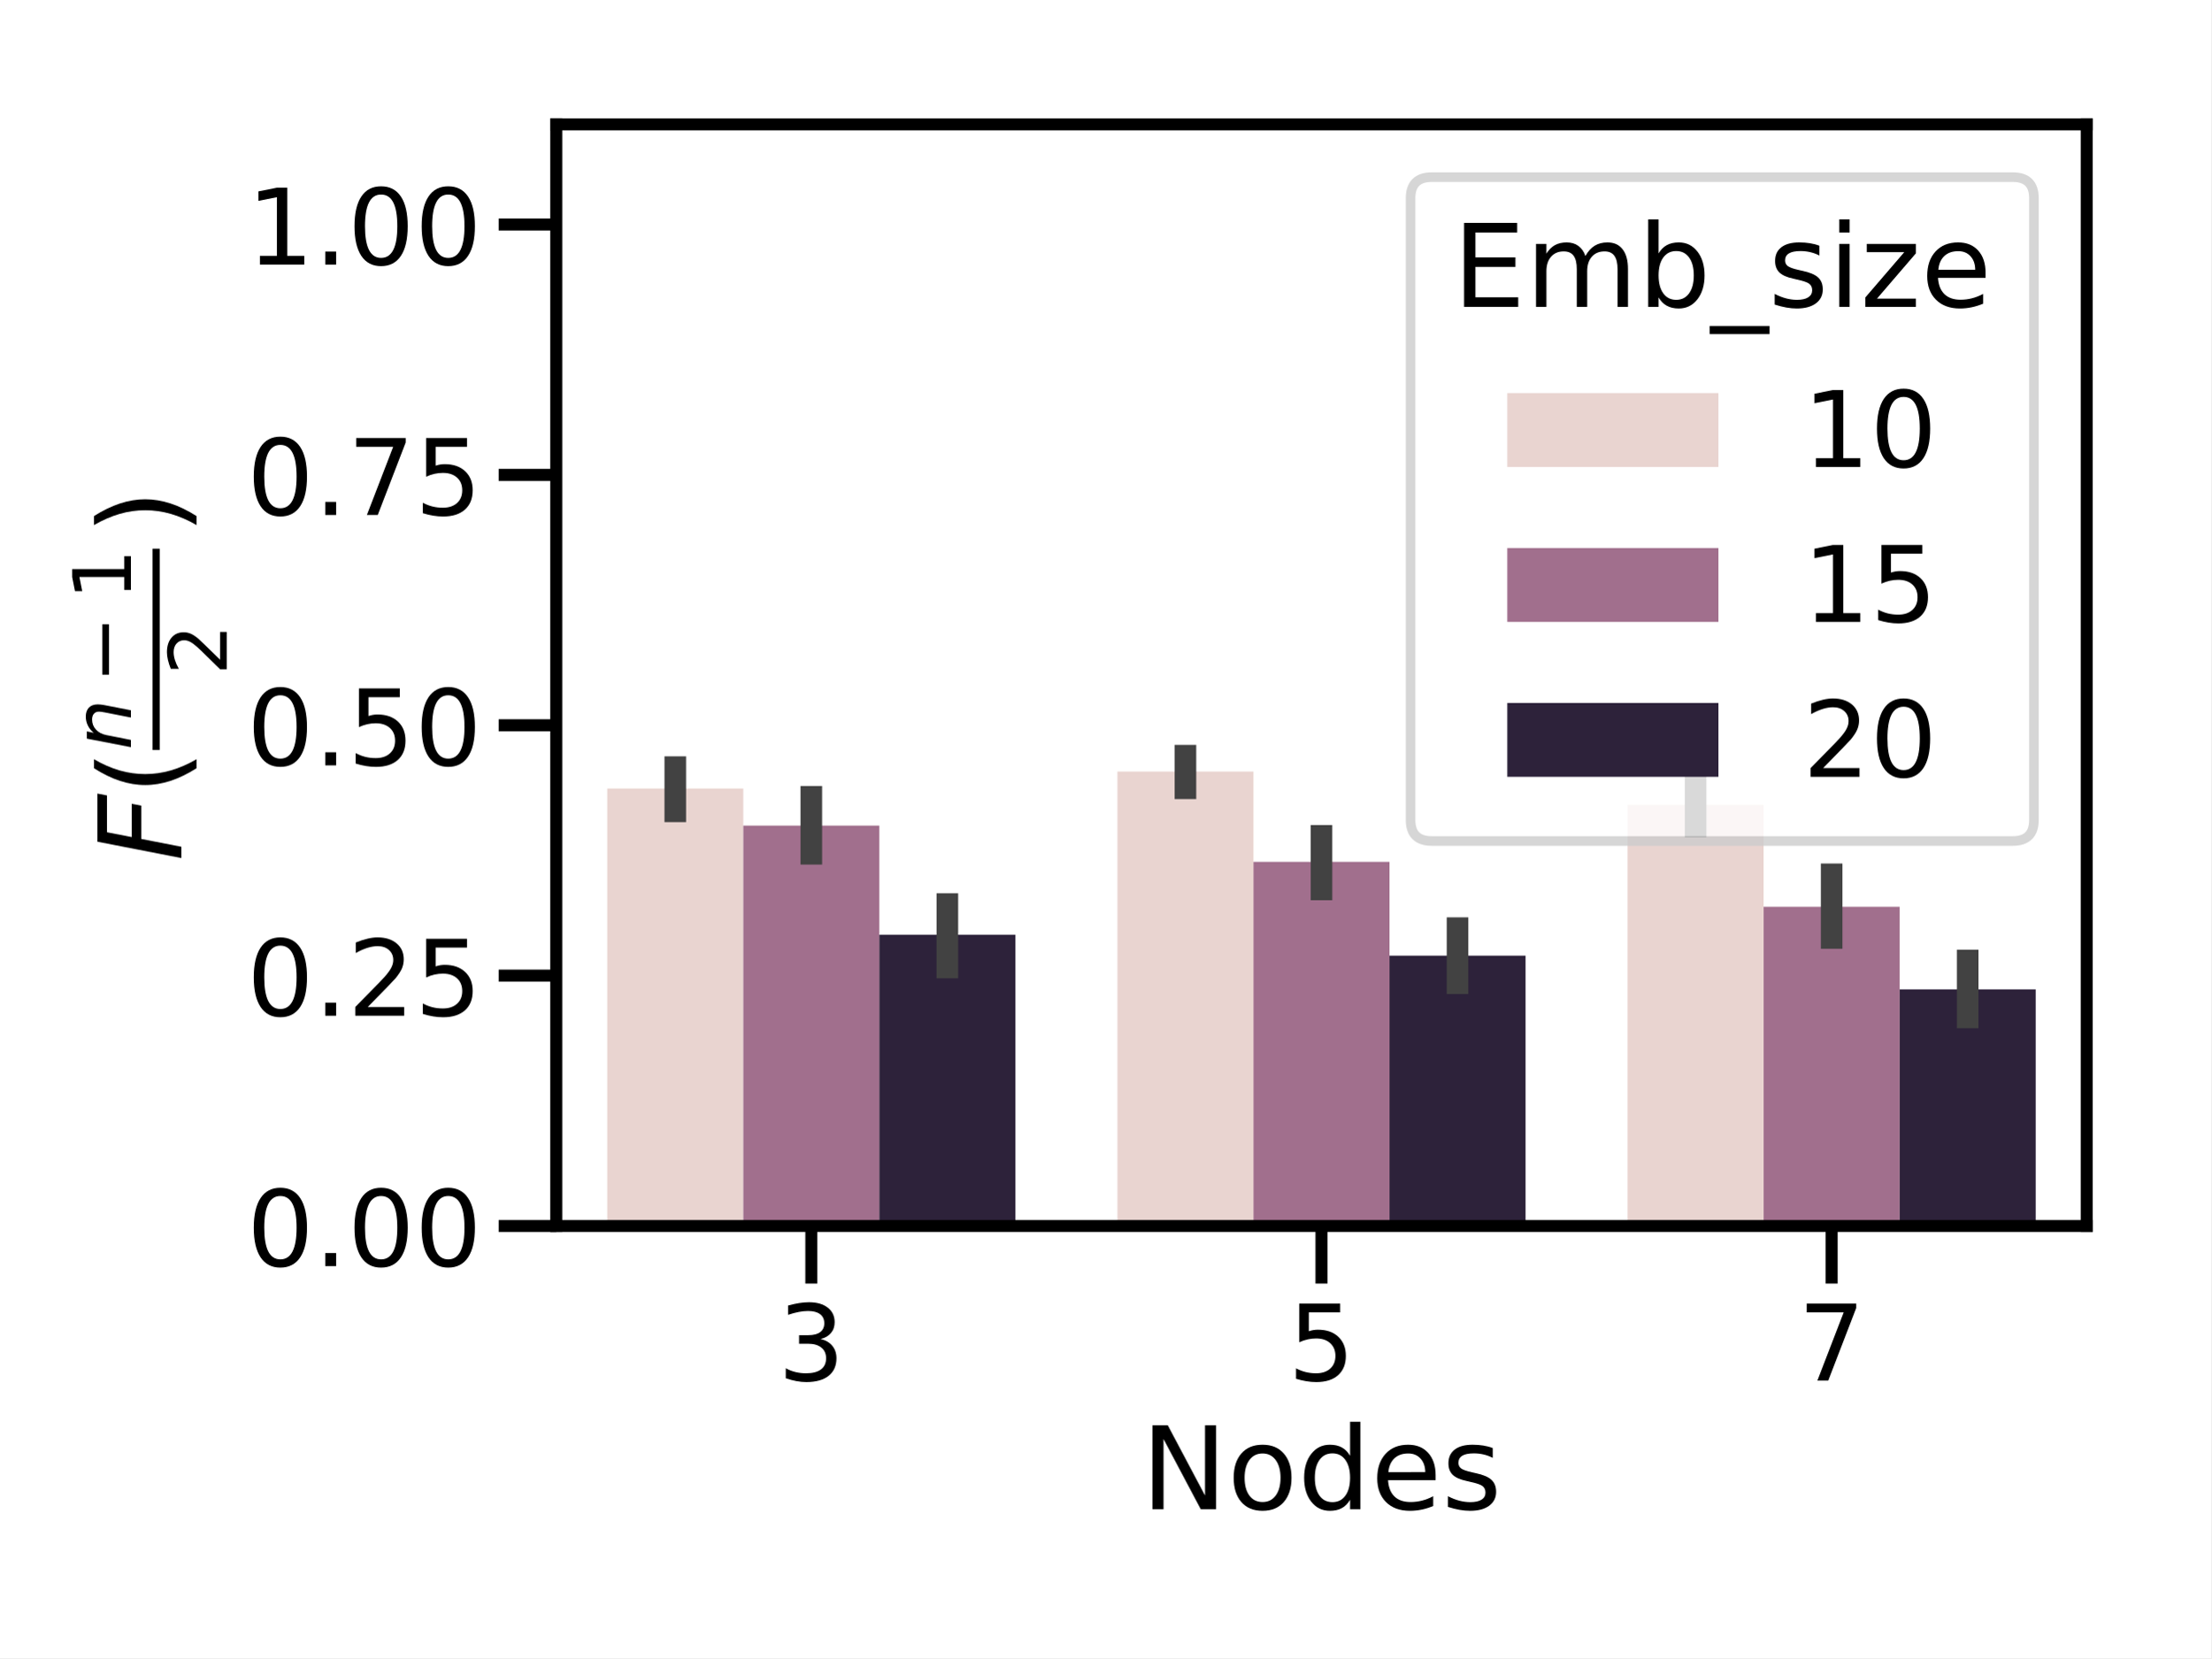
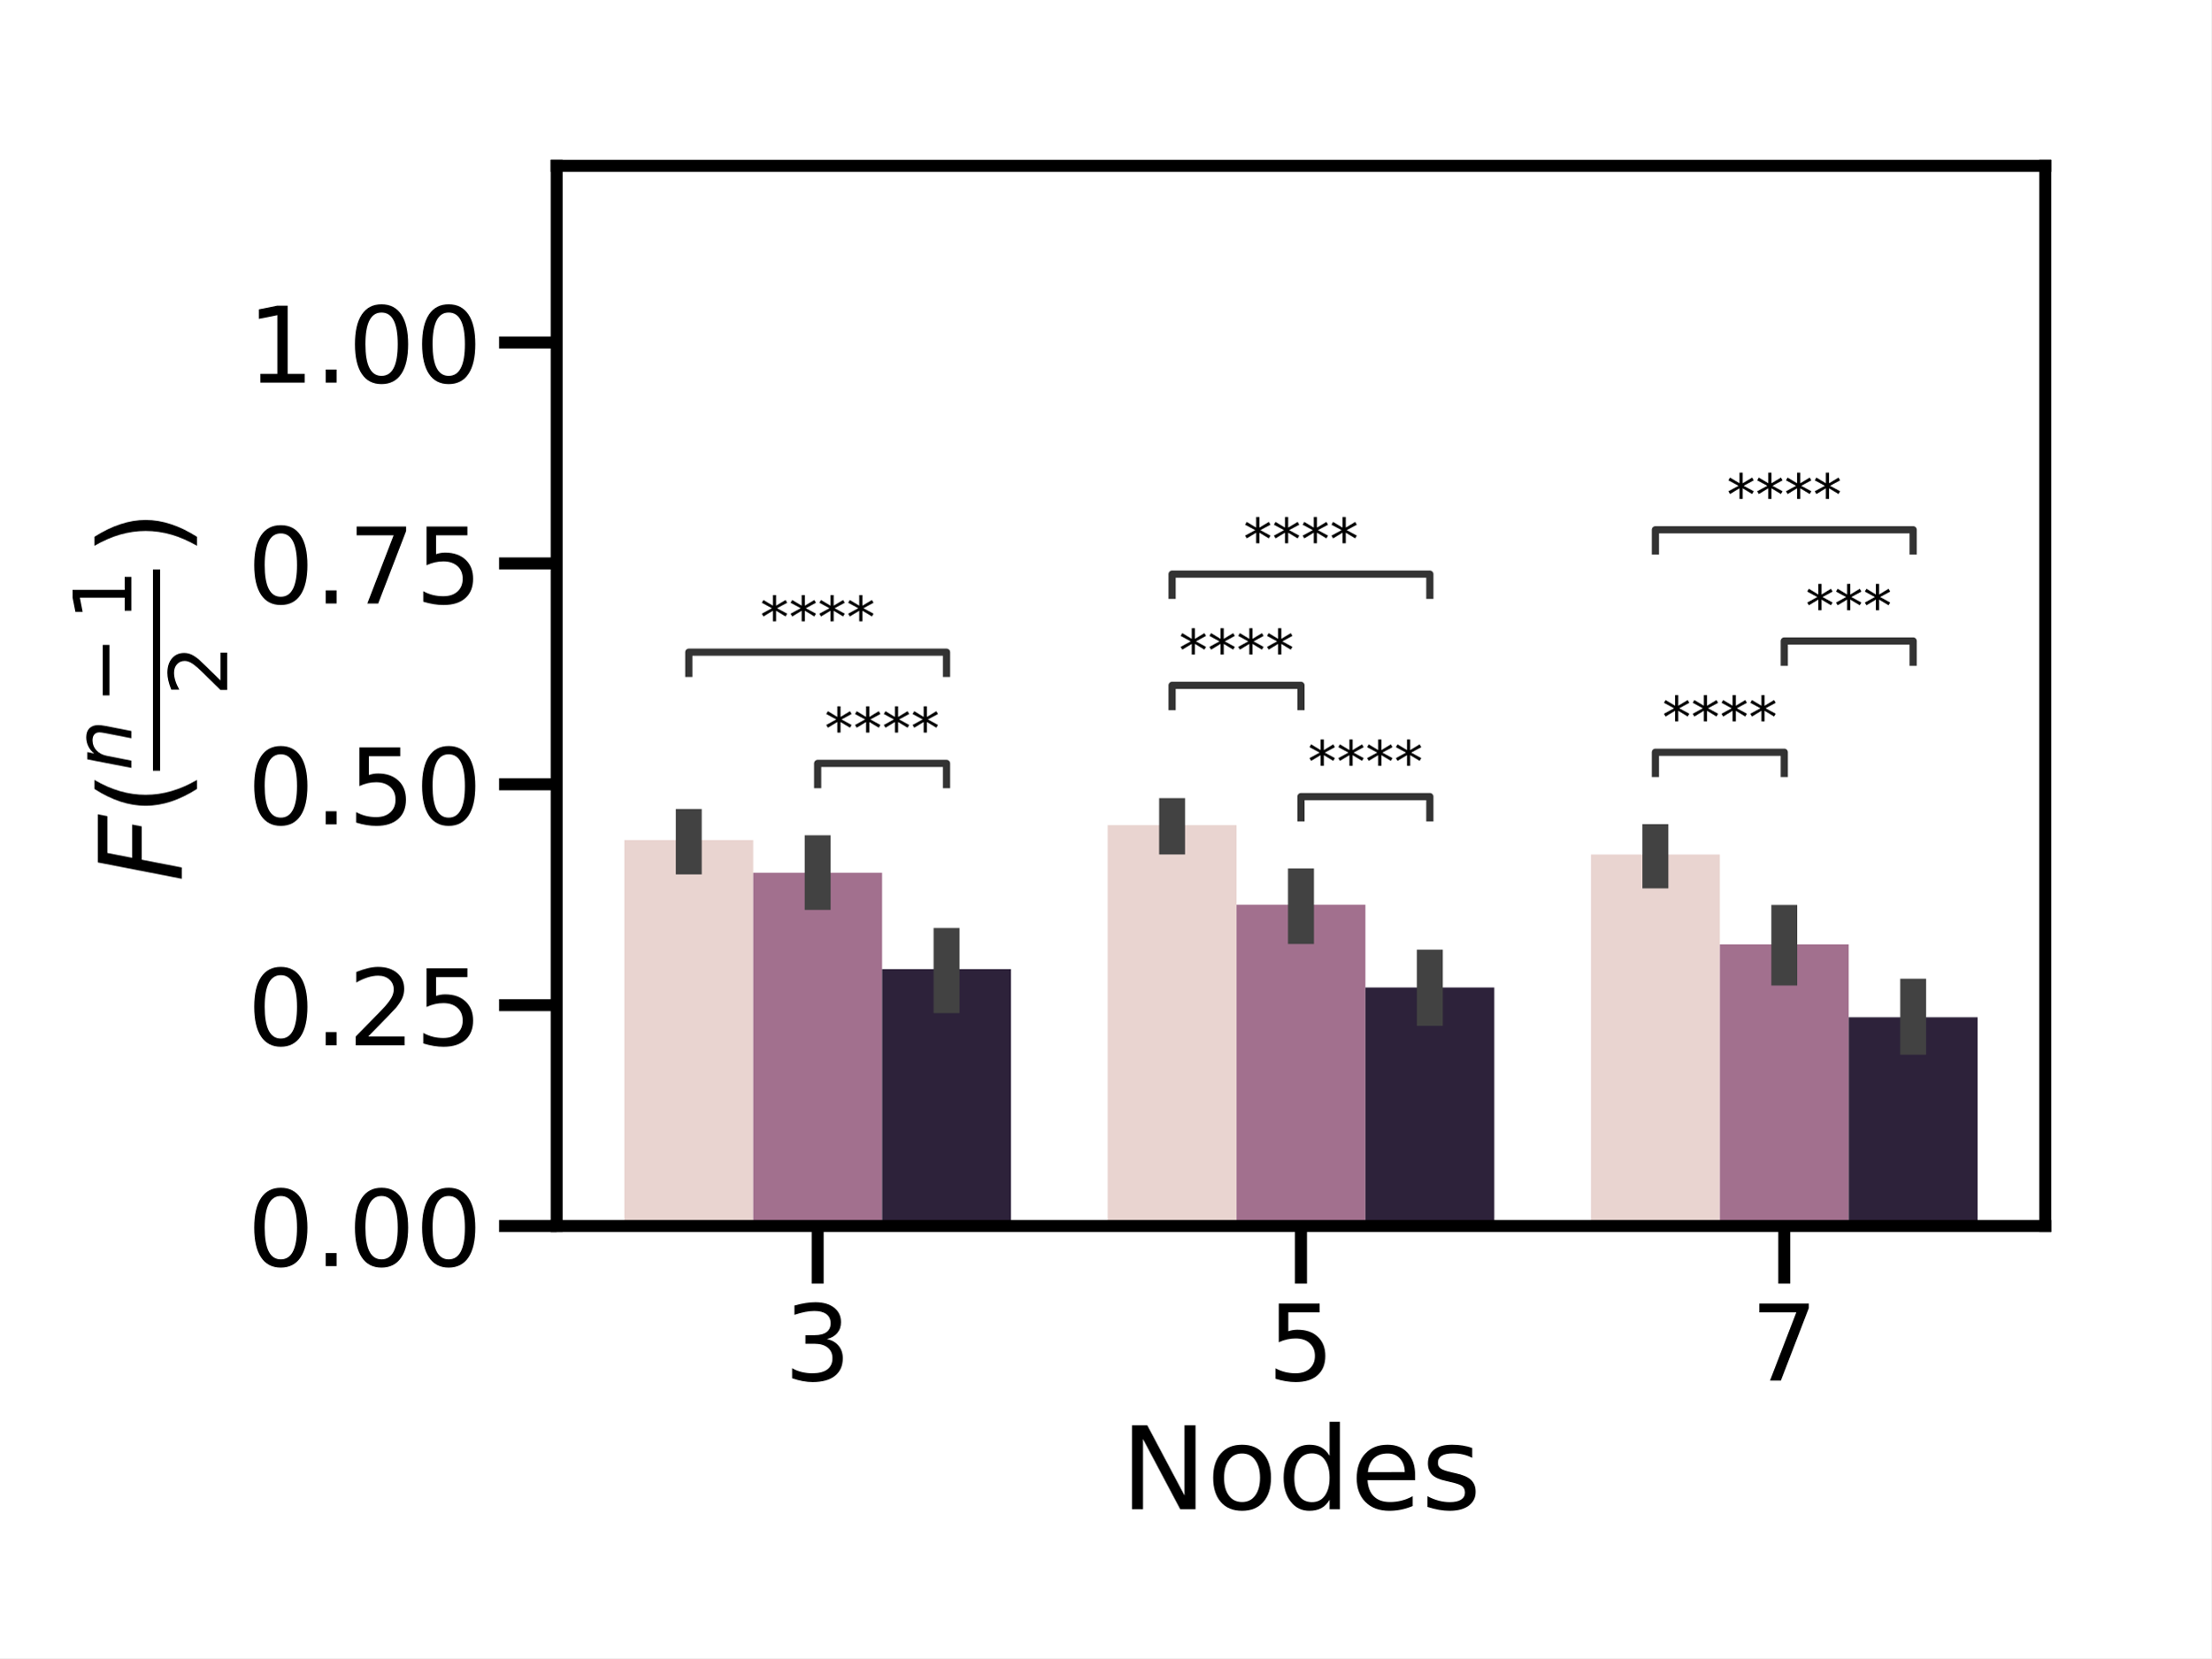
- <svg xmlns="http://www.w3.org/2000/svg" xmlns:xlink="http://www.w3.org/1999/xlink" width="460.8pt" height="345.6pt" viewBox="0 0 460.8 345.6" version="1.1">
+ <svg xmlns="http://www.w3.org/2000/svg" xmlns:xlink="http://www.w3.org/1999/xlink" height="345.6pt" version="1.1" viewBox="0 0 460.8 345.6" width="460.8pt">
  <defs>
-     <style type="text/css">*{stroke-linejoin: round; stroke-linecap: butt}</style>
+     <style type="text/css">
+ *{stroke-linecap:butt;stroke-linejoin:round;}
+   </style>
  </defs>
  <g id="figure_1">
    <g id="patch_1">
-       <path d="M 0 345.6  L 460.8 345.6  L 460.8 0  L 0 0  z " style="fill: #ffffff" />
+       <path d="M 0 345.6  L 460.8 345.6  L 460.8 0  L 0 0  z " style="fill:#ffffff;" />
    </g>
    <g id="axes_1">
      <g id="patch_2">
-         <path d="M 115.92 255.54  L 434.88 255.54  L 434.88 25.92  L 115.92 25.92  z " style="fill: #ffffff" />
+         <path d="M 116.01 255.54  L 426.24 255.54  L 426.24 34.56  L 116.01 34.56  z " style="fill:#ffffff;" />
      </g>
      <g id="patch_3">
-         <path d="M 126.552 255.54  L 154.904 255.54  L 154.904 164.356  L 126.552 164.356  z " clip-path="url(#pcf14f62be0)" style="fill: #e9d4d0" />
+         <path clip-path="url(#p81378d2587)" d="M 130.111 255.54  L 156.971 255.54  L 156.971 175.1  L 130.111 175.1  z " style="fill:#e9d4d0;" />
      </g>
      <g id="patch_4">
-         <path d="M 232.872 255.54  L 261.224 255.54  L 261.224 160.817  L 232.872 160.817  z " clip-path="url(#pcf14f62be0)" style="fill: #e9d4d0" />
+         <path clip-path="url(#p81378d2587)" d="M 230.835 255.54  L 257.695 255.54  L 257.695 171.978  L 230.835 171.978  z " style="fill:#e9d4d0;" />
      </g>
      <g id="patch_5">
-         <path d="M 339.192 255.54  L 367.544 255.54  L 367.544 167.758  L 339.192 167.758  z " clip-path="url(#pcf14f62be0)" style="fill: #e9d4d0" />
+         <path clip-path="url(#p81378d2587)" d="M 331.559 255.54  L 358.419 255.54  L 358.419 178.101  L 331.559 178.101  z " style="fill:#e9d4d0;" />
      </g>
      <g id="patch_6">
-         <path d="M 154.904 255.54  L 183.256 255.54  L 183.256 172.083  L 154.904 172.083  z " clip-path="url(#pcf14f62be0)" style="fill: #a16f8d" />
+         <path clip-path="url(#p81378d2587)" d="M 156.971 255.54  L 183.831 255.54  L 183.831 181.916  L 156.971 181.916  z " style="fill:#a2708e;" />
      </g>
      <g id="patch_7">
-         <path d="M 261.224 255.54  L 289.576 255.54  L 289.576 179.64  L 261.224 179.64  z " clip-path="url(#pcf14f62be0)" style="fill: #a16f8d" />
+         <path clip-path="url(#p81378d2587)" d="M 257.695 255.54  L 284.555 255.54  L 284.555 188.583  L 257.695 188.583  z " style="fill:#a2708e;" />
      </g>
      <g id="patch_8">
-         <path d="M 367.544 255.54  L 395.896 255.54  L 395.896 189.004  L 367.544 189.004  z " clip-path="url(#pcf14f62be0)" style="fill: #a16f8d" />
+         <path clip-path="url(#p81378d2587)" d="M 358.419 255.54  L 385.279 255.54  L 385.279 196.843  L 358.419 196.843  z " style="fill:#a2708e;" />
      </g>
      <g id="patch_9">
-         <path d="M 183.256 255.54  L 211.608 255.54  L 211.608 194.837  L 183.256 194.837  z " clip-path="url(#pcf14f62be0)" style="fill: #2d223a" />
+         <path clip-path="url(#p81378d2587)" d="M 183.831 255.54  L 210.691 255.54  L 210.691 201.989  L 183.831 201.989  z " style="fill:#2d223a;" />
      </g>
      <g id="patch_10">
-         <path d="M 289.576 255.54  L 317.928 255.54  L 317.928 199.184  L 289.576 199.184  z " clip-path="url(#pcf14f62be0)" style="fill: #2d223a" />
+         <path clip-path="url(#p81378d2587)" d="M 284.555 255.54  L 311.415 255.54  L 311.415 205.824  L 284.555 205.824  z " style="fill:#2d223a;" />
      </g>
      <g id="patch_11">
-         <path d="M 395.896 255.54  L 424.248 255.54  L 424.248 206.218  L 395.896 206.218  z " clip-path="url(#pcf14f62be0)" style="fill: #2d223a" />
-       </g>
-       <g id="patch_12">
-         <path d="M 169.08 255.54  L 169.08 255.54  L 169.08 255.54  L 169.08 255.54  z " clip-path="url(#pcf14f62be0)" style="fill: #e9d4d0" />
-       </g>
-       <g id="patch_13">
-         <path d="M 169.08 255.54  L 169.08 255.54  L 169.08 255.54  L 169.08 255.54  z " clip-path="url(#pcf14f62be0)" style="fill: #a16f8d" />
-       </g>
-       <g id="patch_14">
-         <path d="M 169.08 255.54  L 169.08 255.54  L 169.08 255.54  L 169.08 255.54  z " clip-path="url(#pcf14f62be0)" style="fill: #2d223a" />
+         <path clip-path="url(#p81378d2587)" d="M 385.279 255.54  L 412.139 255.54  L 412.139 212.029  L 385.279 212.029  z " style="fill:#2d223a;" />
      </g>
      <g id="matplotlib.axis_1">
        <g id="xtick_1">
          <g id="line2d_1">
            <defs>
-               <path id="macadb62f24" d="M 0 0  L 0 12  " style="stroke: #000000; stroke-width: 2.5" />
-             </defs>
-             <g>
-               <use xlink:href="#macadb62f24" x="169.08" y="255.54" style="stroke: #000000; stroke-width: 2.5" />
+               <path d="M 0 0  L 0 12  " id="mb70abbc438" style="stroke:#000000;stroke-width:2.5;" />
+             </defs>
+             <g>
+               <use style="stroke:#000000;stroke-width:2.5;" x="170.401" xlink:href="#mb70abbc438" y="255.54" />
            </g>
          </g>
          <g id="text_1">
-             <g transform="translate(162.0813 287.7566) scale(0.22 -0.22)">
-               <defs>
-                 <path id="DejaVuSans-33" d="M 2597 2516  Q 3050 2419 3304 2112  Q 3559 1806 3559 1356  Q 3559 666 3084 287  Q 2609 -91 1734 -91  Q 1441 -91 1130 -33  Q 819 25 488 141  L 488 750  Q 750 597 1062 519  Q 1375 441 1716 441  Q 2309 441 2620 675  Q 2931 909 2931 1356  Q 2931 1769 2642 2001  Q 2353 2234 1838 2234  L 1294 2234  L 1294 2753  L 1863 2753  Q 2328 2753 2575 2939  Q 2822 3125 2822 3475  Q 2822 3834 2567 4026  Q 2313 4219 1838 4219  Q 1578 4219 1281 4162  Q 984 4106 628 3988  L 628 4550  Q 988 4650 1302 4700  Q 1616 4750 1894 4750  Q 2613 4750 3031 4423  Q 3450 4097 3450 3541  Q 3450 3153 3228 2886  Q 3006 2619 2597 2516  z " transform="scale(0.015625)" />
-               </defs>
+             <defs>
+               <path d="M 40.578 39.312  Q 47.656 37.797 51.625 33  Q 55.609 28.219 55.609 21.188  Q 55.609 10.406 48.188 4.484  Q 40.766 -1.422 27.094 -1.422  Q 22.516 -1.422 17.656 -0.516  Q 12.797 0.391 7.625 2.203  L 7.625 11.719  Q 11.719 9.328 16.594 8.109  Q 21.484 6.891 26.812 6.891  Q 36.078 6.891 40.938 10.547  Q 45.797 14.203 45.797 21.188  Q 45.797 27.641 41.281 31.266  Q 36.766 34.906 28.719 34.906  L 20.219 34.906  L 20.219 43.016  L 29.109 43.016  Q 36.375 43.016 40.234 45.922  Q 44.094 48.828 44.094 54.297  Q 44.094 59.906 40.109 62.906  Q 36.141 65.922 28.719 65.922  Q 24.656 65.922 20.016 65.031  Q 15.375 64.156 9.812 62.312  L 9.812 71.094  Q 15.438 72.656 20.344 73.438  Q 25.25 74.219 29.594 74.219  Q 40.828 74.219 47.359 69.109  Q 53.906 64.016 53.906 55.328  Q 53.906 49.266 50.438 45.094  Q 46.969 40.922 40.578 39.312  z " id="DejaVuSans-33" />
+             </defs>
+             <g transform="translate(163.4022 287.7566)scale(0.22 -0.22)">
              <use xlink:href="#DejaVuSans-33" />
            </g>
          </g>
        </g>
        <g id="xtick_2">
          <g id="line2d_2">
            <g>
-               <use xlink:href="#macadb62f24" x="275.4" y="255.54" style="stroke: #000000; stroke-width: 2.5" />
+               <use style="stroke:#000000;stroke-width:2.5;" x="271.125" xlink:href="#mb70abbc438" y="255.54" />
            </g>
          </g>
          <g id="text_2">
-             <g transform="translate(268.4013 287.7566) scale(0.22 -0.22)">
-               <defs>
-                 <path id="DejaVuSans-35" d="M 691 4666  L 3169 4666  L 3169 4134  L 1269 4134  L 1269 2991  Q 1406 3038 1543 3061  Q 1681 3084 1819 3084  Q 2600 3084 3056 2656  Q 3513 2228 3513 1497  Q 3513 744 3044 326  Q 2575 -91 1722 -91  Q 1428 -91 1123 -41  Q 819 9 494 109  L 494 744  Q 775 591 1075 516  Q 1375 441 1709 441  Q 2250 441 2565 725  Q 2881 1009 2881 1497  Q 2881 1984 2565 2268  Q 2250 2553 1709 2553  Q 1456 2553 1204 2497  Q 953 2441 691 2322  L 691 4666  z " transform="scale(0.015625)" />
-               </defs>
+             <defs>
+               <path d="M 10.797 72.906  L 49.516 72.906  L 49.516 64.594  L 19.828 64.594  L 19.828 46.734  Q 21.969 47.469 24.109 47.828  Q 26.266 48.188 28.422 48.188  Q 40.625 48.188 47.75 41.5  Q 54.891 34.812 54.891 23.391  Q 54.891 11.625 47.562 5.094  Q 40.234 -1.422 26.906 -1.422  Q 22.312 -1.422 17.547 -0.641  Q 12.797 0.141 7.719 1.703  L 7.719 11.625  Q 12.109 9.234 16.797 8.062  Q 21.484 6.891 26.703 6.891  Q 35.156 6.891 40.078 11.328  Q 45.016 15.766 45.016 23.391  Q 45.016 31 40.078 35.438  Q 35.156 39.891 26.703 39.891  Q 22.75 39.891 18.812 39.016  Q 14.891 38.141 10.797 36.281  z " id="DejaVuSans-35" />
+             </defs>
+             <g transform="translate(264.1263 287.7566)scale(0.22 -0.22)">
              <use xlink:href="#DejaVuSans-35" />
            </g>
          </g>
        </g>
        <g id="xtick_3">
          <g id="line2d_3">
            <g>
-               <use xlink:href="#macadb62f24" x="381.72" y="255.54" style="stroke: #000000; stroke-width: 2.5" />
+               <use style="stroke:#000000;stroke-width:2.5;" x="371.849" xlink:href="#mb70abbc438" y="255.54" />
            </g>
          </g>
          <g id="text_3">
-             <g transform="translate(374.7212 287.7566) scale(0.22 -0.22)">
-               <defs>
-                 <path id="DejaVuSans-37" d="M 525 4666  L 3525 4666  L 3525 4397  L 1831 0  L 1172 0  L 2766 4134  L 525 4134  L 525 4666  z " transform="scale(0.015625)" />
-               </defs>
+             <defs>
+               <path d="M 8.203 72.906  L 55.078 72.906  L 55.078 68.703  L 28.609 0  L 18.312 0  L 43.219 64.594  L 8.203 64.594  z " id="DejaVuSans-37" />
+             </defs>
+             <g transform="translate(364.8503 287.7566)scale(0.22 -0.22)">
              <use xlink:href="#DejaVuSans-37" />
            </g>
          </g>
        </g>
        <g id="text_4">
-           <g transform="translate(237.8269 314.5681) scale(0.24 -0.24)">
-             <defs>
-               <path id="DejaVuSans-4e" d="M 628 4666  L 1478 4666  L 3547 763  L 3547 4666  L 4159 4666  L 4159 0  L 3309 0  L 1241 3903  L 1241 0  L 628 0  L 628 4666  z " transform="scale(0.015625)" />
-               <path id="DejaVuSans-6f" d="M 1959 3097  Q 1497 3097 1228 2736  Q 959 2375 959 1747  Q 959 1119 1226 758  Q 1494 397 1959 397  Q 2419 397 2687 759  Q 2956 1122 2956 1747  Q 2956 2369 2687 2733  Q 2419 3097 1959 3097  z M 1959 3584  Q 2709 3584 3137 3096  Q 3566 2609 3566 1747  Q 3566 888 3137 398  Q 2709 -91 1959 -91  Q 1206 -91 779 398  Q 353 888 353 1747  Q 353 2609 779 3096  Q 1206 3584 1959 3584  z " transform="scale(0.015625)" />
-               <path id="DejaVuSans-64" d="M 2906 2969  L 2906 4863  L 3481 4863  L 3481 0  L 2906 0  L 2906 525  Q 2725 213 2448 61  Q 2172 -91 1784 -91  Q 1150 -91 751 415  Q 353 922 353 1747  Q 353 2572 751 3078  Q 1150 3584 1784 3584  Q 2172 3584 2448 3432  Q 2725 3281 2906 2969  z M 947 1747  Q 947 1113 1208 752  Q 1469 391 1925 391  Q 2381 391 2643 752  Q 2906 1113 2906 1747  Q 2906 2381 2643 2742  Q 2381 3103 1925 3103  Q 1469 3103 1208 2742  Q 947 2381 947 1747  z " transform="scale(0.015625)" />
-               <path id="DejaVuSans-65" d="M 3597 1894  L 3597 1613  L 953 1613  Q 991 1019 1311 708  Q 1631 397 2203 397  Q 2534 397 2845 478  Q 3156 559 3463 722  L 3463 178  Q 3153 47 2828 -22  Q 2503 -91 2169 -91  Q 1331 -91 842 396  Q 353 884 353 1716  Q 353 2575 817 3079  Q 1281 3584 2069 3584  Q 2775 3584 3186 3129  Q 3597 2675 3597 1894  z M 3022 2063  Q 3016 2534 2758 2815  Q 2500 3097 2075 3097  Q 1594 3097 1305 2825  Q 1016 2553 972 2059  L 3022 2063  z " transform="scale(0.015625)" />
-               <path id="DejaVuSans-73" d="M 2834 3397  L 2834 2853  Q 2591 2978 2328 3040  Q 2066 3103 1784 3103  Q 1356 3103 1142 2972  Q 928 2841 928 2578  Q 928 2378 1081 2264  Q 1234 2150 1697 2047  L 1894 2003  Q 2506 1872 2764 1633  Q 3022 1394 3022 966  Q 3022 478 2636 193  Q 2250 -91 1575 -91  Q 1294 -91 989 -36  Q 684 19 347 128  L 347 722  Q 666 556 975 473  Q 1284 391 1588 391  Q 1994 391 2212 530  Q 2431 669 2431 922  Q 2431 1156 2273 1281  Q 2116 1406 1581 1522  L 1381 1569  Q 847 1681 609 1914  Q 372 2147 372 2553  Q 372 3047 722 3315  Q 1072 3584 1716 3584  Q 2034 3584 2315 3537  Q 2597 3491 2834 3397  z " transform="scale(0.015625)" />
-             </defs>
+           <defs>
+             <path d="M 9.812 72.906  L 23.094 72.906  L 55.422 11.922  L 55.422 72.906  L 64.984 72.906  L 64.984 0  L 51.703 0  L 19.391 60.984  L 19.391 0  L 9.812 0  z " id="DejaVuSans-4e" />
+             <path d="M 30.609 48.391  Q 23.391 48.391 19.188 42.75  Q 14.984 37.109 14.984 27.297  Q 14.984 17.484 19.156 11.844  Q 23.344 6.203 30.609 6.203  Q 37.797 6.203 41.984 11.859  Q 46.188 17.531 46.188 27.297  Q 46.188 37.016 41.984 42.703  Q 37.797 48.391 30.609 48.391  z M 30.609 56  Q 42.328 56 49.016 48.375  Q 55.719 40.766 55.719 27.297  Q 55.719 13.875 49.016 6.219  Q 42.328 -1.422 30.609 -1.422  Q 18.844 -1.422 12.172 6.219  Q 5.516 13.875 5.516 27.297  Q 5.516 40.766 12.172 48.375  Q 18.844 56 30.609 56  z " id="DejaVuSans-6f" />
+             <path d="M 45.406 46.391  L 45.406 75.984  L 54.391 75.984  L 54.391 0  L 45.406 0  L 45.406 8.203  Q 42.578 3.328 38.25 0.953  Q 33.938 -1.422 27.875 -1.422  Q 17.969 -1.422 11.734 6.484  Q 5.516 14.406 5.516 27.297  Q 5.516 40.188 11.734 48.094  Q 17.969 56 27.875 56  Q 33.938 56 38.25 53.625  Q 42.578 51.266 45.406 46.391  z M 14.797 27.297  Q 14.797 17.391 18.875 11.75  Q 22.953 6.109 30.078 6.109  Q 37.203 6.109 41.297 11.75  Q 45.406 17.391 45.406 27.297  Q 45.406 37.203 41.297 42.844  Q 37.203 48.484 30.078 48.484  Q 22.953 48.484 18.875 42.844  Q 14.797 37.203 14.797 27.297  z " id="DejaVuSans-64" />
+             <path d="M 56.203 29.594  L 56.203 25.203  L 14.891 25.203  Q 15.484 15.922 20.484 11.062  Q 25.484 6.203 34.422 6.203  Q 39.594 6.203 44.453 7.469  Q 49.312 8.734 54.109 11.281  L 54.109 2.781  Q 49.266 0.734 44.188 -0.344  Q 39.109 -1.422 33.891 -1.422  Q 20.797 -1.422 13.156 6.188  Q 5.516 13.812 5.516 26.812  Q 5.516 40.234 12.766 48.109  Q 20.016 56 32.328 56  Q 43.359 56 49.781 48.891  Q 56.203 41.797 56.203 29.594  z M 47.219 32.234  Q 47.125 39.594 43.094 43.984  Q 39.062 48.391 32.422 48.391  Q 24.906 48.391 20.391 44.141  Q 15.875 39.891 15.188 32.172  z " id="DejaVuSans-65" />
+             <path d="M 44.281 53.078  L 44.281 44.578  Q 40.484 46.531 36.375 47.5  Q 32.281 48.484 27.875 48.484  Q 21.188 48.484 17.844 46.438  Q 14.5 44.391 14.5 40.281  Q 14.5 37.156 16.891 35.375  Q 19.281 33.594 26.516 31.984  L 29.594 31.297  Q 39.156 29.25 43.188 25.516  Q 47.219 21.781 47.219 15.094  Q 47.219 7.469 41.188 3.016  Q 35.156 -1.422 24.609 -1.422  Q 20.219 -1.422 15.453 -0.562  Q 10.688 0.297 5.422 2  L 5.422 11.281  Q 10.406 8.688 15.234 7.391  Q 20.062 6.109 24.812 6.109  Q 31.156 6.109 34.562 8.281  Q 37.984 10.453 37.984 14.406  Q 37.984 18.062 35.516 20.016  Q 33.062 21.969 24.703 23.781  L 21.578 24.516  Q 13.234 26.266 9.516 29.906  Q 5.812 33.547 5.812 39.891  Q 5.812 47.609 11.281 51.797  Q 16.75 56 26.812 56  Q 31.781 56 36.172 55.266  Q 40.578 54.547 44.281 53.078  z " id="DejaVuSans-73" />
+           </defs>
+           <g transform="translate(233.5519 314.5681)scale(0.24 -0.24)">
            <use xlink:href="#DejaVuSans-4e" />
-             <use xlink:href="#DejaVuSans-6f" x="74.805" />
-             <use xlink:href="#DejaVuSans-64" x="135.986" />
-             <use xlink:href="#DejaVuSans-65" x="199.463" />
-             <use xlink:href="#DejaVuSans-73" x="260.986" />
+             <use x="74.805" xlink:href="#DejaVuSans-6f" />
+             <use x="135.986" xlink:href="#DejaVuSans-64" />
+             <use x="199.463" xlink:href="#DejaVuSans-65" />
+             <use x="260.986" xlink:href="#DejaVuSans-73" />
          </g>
        </g>
      </g>
      <g id="matplotlib.axis_2">
        <g id="ytick_1">
          <g id="line2d_4">
            <defs>
-               <path id="mbd1f834859" d="M 0 0  L -12 0  " style="stroke: #000000; stroke-width: 2.5" />
-             </defs>
-             <g>
-               <use xlink:href="#mbd1f834859" x="115.92" y="255.54" style="stroke: #000000; stroke-width: 2.5" />
+               <path d="M 0 0  L -12 0  " id="m95a0d47a3c" style="stroke:#000000;stroke-width:2.5;" />
+             </defs>
+             <g>
+               <use style="stroke:#000000;stroke-width:2.5;" x="116.01" xlink:href="#m95a0d47a3c" y="255.54" />
            </g>
          </g>
          <g id="text_5">
-             <g transform="translate(51.43563 263.8983) scale(0.22 -0.22)">
-               <defs>
-                 <path id="DejaVuSans-30" d="M 2034 4250  Q 1547 4250 1301 3770  Q 1056 3291 1056 2328  Q 1056 1369 1301 889  Q 1547 409 2034 409  Q 2525 409 2770 889  Q 3016 1369 3016 2328  Q 3016 3291 2770 3770  Q 2525 4250 2034 4250  z M 2034 4750  Q 2819 4750 3233 4129  Q 3647 3509 3647 2328  Q 3647 1150 3233 529  Q 2819 -91 2034 -91  Q 1250 -91 836 529  Q 422 1150 422 2328  Q 422 3509 836 4129  Q 1250 4750 2034 4750  z " transform="scale(0.015625)" />
-                 <path id="DejaVuSans-2e" d="M 684 794  L 1344 794  L 1344 0  L 684 0  L 684 794  z " transform="scale(0.015625)" />
-               </defs>
+             <defs>
+               <path d="M 31.781 66.406  Q 24.172 66.406 20.328 58.906  Q 16.5 51.422 16.5 36.375  Q 16.5 21.391 20.328 13.891  Q 24.172 6.391 31.781 6.391  Q 39.453 6.391 43.281 13.891  Q 47.125 21.391 47.125 36.375  Q 47.125 51.422 43.281 58.906  Q 39.453 66.406 31.781 66.406  z M 31.781 74.219  Q 44.047 74.219 50.516 64.516  Q 56.984 54.828 56.984 36.375  Q 56.984 17.969 50.516 8.266  Q 44.047 -1.422 31.781 -1.422  Q 19.531 -1.422 13.062 8.266  Q 6.594 17.969 6.594 36.375  Q 6.594 54.828 13.062 64.516  Q 19.531 74.219 31.781 74.219  z " id="DejaVuSans-30" />
+               <path d="M 10.688 12.406  L 21 12.406  L 21 0  L 10.688 0  z " id="DejaVuSans-2e" />
+             </defs>
+             <g transform="translate(51.52562 263.8983)scale(0.22 -0.22)">
              <use xlink:href="#DejaVuSans-30" />
-               <use xlink:href="#DejaVuSans-2e" x="63.623" />
-               <use xlink:href="#DejaVuSans-30" x="95.41" />
-               <use xlink:href="#DejaVuSans-30" x="159.033" />
+               <use x="63.623" xlink:href="#DejaVuSans-2e" />
+               <use x="95.41" xlink:href="#DejaVuSans-30" />
+               <use x="159.033" xlink:href="#DejaVuSans-30" />
            </g>
          </g>
        </g>
        <g id="ytick_2">
          <g id="line2d_5">
            <g>
-               <use xlink:href="#mbd1f834859" x="115.92" y="203.354" style="stroke: #000000; stroke-width: 2.5" />
+               <use style="stroke:#000000;stroke-width:2.5;" x="116.01" xlink:href="#m95a0d47a3c" y="209.502" />
            </g>
          </g>
          <g id="text_6">
-             <g transform="translate(51.43563 211.7119) scale(0.22 -0.22)">
-               <defs>
-                 <path id="DejaVuSans-32" d="M 1228 531  L 3431 531  L 3431 0  L 469 0  L 469 531  Q 828 903 1448 1529  Q 2069 2156 2228 2338  Q 2531 2678 2651 2914  Q 2772 3150 2772 3378  Q 2772 3750 2511 3984  Q 2250 4219 1831 4219  Q 1534 4219 1204 4116  Q 875 4013 500 3803  L 500 4441  Q 881 4594 1212 4672  Q 1544 4750 1819 4750  Q 2544 4750 2975 4387  Q 3406 4025 3406 3419  Q 3406 3131 3298 2873  Q 3191 2616 2906 2266  Q 2828 2175 2409 1742  Q 1991 1309 1228 531  z " transform="scale(0.015625)" />
-               </defs>
+             <defs>
+               <path d="M 19.188 8.297  L 53.609 8.297  L 53.609 0  L 7.328 0  L 7.328 8.297  Q 12.938 14.109 22.625 23.891  Q 32.328 33.688 34.812 36.531  Q 39.547 41.844 41.422 45.531  Q 43.312 49.219 43.312 52.781  Q 43.312 58.594 39.234 62.25  Q 35.156 65.922 28.609 65.922  Q 23.969 65.922 18.812 64.312  Q 13.672 62.703 7.812 59.422  L 7.812 69.391  Q 13.766 71.781 18.938 73  Q 24.125 74.219 28.422 74.219  Q 39.75 74.219 46.484 68.547  Q 53.219 62.891 53.219 53.422  Q 53.219 48.922 51.531 44.891  Q 49.859 40.875 45.406 35.406  Q 44.188 33.984 37.641 27.219  Q 31.109 20.453 19.188 8.297  z " id="DejaVuSans-32" />
+             </defs>
+             <g transform="translate(51.52562 217.8608)scale(0.22 -0.22)">
              <use xlink:href="#DejaVuSans-30" />
-               <use xlink:href="#DejaVuSans-2e" x="63.623" />
-               <use xlink:href="#DejaVuSans-32" x="95.41" />
-               <use xlink:href="#DejaVuSans-35" x="159.033" />
+               <use x="63.623" xlink:href="#DejaVuSans-2e" />
+               <use x="95.41" xlink:href="#DejaVuSans-32" />
+               <use x="159.033" xlink:href="#DejaVuSans-35" />
            </g>
          </g>
        </g>
        <g id="ytick_3">
          <g id="line2d_6">
            <g>
-               <use xlink:href="#mbd1f834859" x="115.92" y="151.167" style="stroke: #000000; stroke-width: 2.5" />
+               <use style="stroke:#000000;stroke-width:2.5;" x="116.01" xlink:href="#m95a0d47a3c" y="163.465" />
            </g>
          </g>
          <g id="text_7">
-             <g transform="translate(51.43563 159.5256) scale(0.22 -0.22)">
+             <g transform="translate(51.52562 171.8233)scale(0.22 -0.22)">
              <use xlink:href="#DejaVuSans-30" />
-               <use xlink:href="#DejaVuSans-2e" x="63.623" />
-               <use xlink:href="#DejaVuSans-35" x="95.41" />
-               <use xlink:href="#DejaVuSans-30" x="159.033" />
+               <use x="63.623" xlink:href="#DejaVuSans-2e" />
+               <use x="95.41" xlink:href="#DejaVuSans-35" />
+               <use x="159.033" xlink:href="#DejaVuSans-30" />
            </g>
          </g>
        </g>
        <g id="ytick_4">
          <g id="line2d_7">
            <g>
-               <use xlink:href="#mbd1f834859" x="115.92" y="98.981" style="stroke: #000000; stroke-width: 2.5" />
+               <use style="stroke:#000000;stroke-width:2.5;" x="116.01" xlink:href="#m95a0d47a3c" y="117.427" />
            </g>
          </g>
          <g id="text_8">
-             <g transform="translate(51.43563 107.3392) scale(0.22 -0.22)">
+             <g transform="translate(51.52562 125.7858)scale(0.22 -0.22)">
              <use xlink:href="#DejaVuSans-30" />
-               <use xlink:href="#DejaVuSans-2e" x="63.623" />
-               <use xlink:href="#DejaVuSans-37" x="95.41" />
-               <use xlink:href="#DejaVuSans-35" x="159.033" />
+               <use x="63.623" xlink:href="#DejaVuSans-2e" />
+               <use x="95.41" xlink:href="#DejaVuSans-37" />
+               <use x="159.033" xlink:href="#DejaVuSans-35" />
            </g>
          </g>
        </g>
        <g id="ytick_5">
          <g id="line2d_8">
            <g>
-               <use xlink:href="#mbd1f834859" x="115.92" y="46.795" style="stroke: #000000; stroke-width: 2.5" />
+               <use style="stroke:#000000;stroke-width:2.5;" x="116.01" xlink:href="#m95a0d47a3c" y="71.39" />
            </g>
          </g>
          <g id="text_9">
-             <g transform="translate(51.43563 55.15283) scale(0.22 -0.22)">
-               <defs>
-                 <path id="DejaVuSans-31" d="M 794 531  L 1825 531  L 1825 4091  L 703 3866  L 703 4441  L 1819 4666  L 2450 4666  L 2450 531  L 3481 531  L 3481 0  L 794 0  L 794 531  z " transform="scale(0.015625)" />
-               </defs>
+             <defs>
+               <path d="M 12.406 8.297  L 28.516 8.297  L 28.516 63.922  L 10.984 60.406  L 10.984 69.391  L 28.422 72.906  L 38.281 72.906  L 38.281 8.297  L 54.391 8.297  L 54.391 0  L 12.406 0  z " id="DejaVuSans-31" />
+             </defs>
+             <g transform="translate(51.52562 79.74828)scale(0.22 -0.22)">
              <use xlink:href="#DejaVuSans-31" />
-               <use xlink:href="#DejaVuSans-2e" x="63.623" />
-               <use xlink:href="#DejaVuSans-30" x="95.41" />
-               <use xlink:href="#DejaVuSans-30" x="159.033" />
+               <use x="63.623" xlink:href="#DejaVuSans-2e" />
+               <use x="95.41" xlink:href="#DejaVuSans-30" />
+               <use x="159.033" xlink:href="#DejaVuSans-30" />
            </g>
          </g>
        </g>
        <g id="text_10">
-           <g transform="translate(37.83563 179.49) rotate(-90) scale(0.24 -0.24)">
-             <defs>
-               <path id="DejaVuSans-Oblique-46" d="M 1081 4666  L 3756 4666  L 3653 4134  L 1606 4134  L 1338 2759  L 3188 2759  L 3084 2228  L 1234 2228  L 800 0  L 172 0  L 1081 4666  z " transform="scale(0.015625)" />
-               <path id="DejaVuSans-28" d="M 1984 4856  Q 1566 4138 1362 3434  Q 1159 2731 1159 2009  Q 1159 1288 1364 580  Q 1569 -128 1984 -844  L 1484 -844  Q 1016 -109 783 600  Q 550 1309 550 2009  Q 550 2706 781 3412  Q 1013 4119 1484 4856  L 1984 4856  z " transform="scale(0.015625)" />
-               <path id="DejaVuSans-Oblique-6e" d="M 3566 2113  L 3156 0  L 2578 0  L 2988 2091  Q 3016 2238 3031 2350  Q 3047 2463 3047 2528  Q 3047 2791 2881 2937  Q 2716 3084 2419 3084  Q 1956 3084 1622 2776  Q 1288 2469 1184 1941  L 800 0  L 225 0  L 903 3500  L 1478 3500  L 1363 2950  Q 1603 3253 1940 3418  Q 2278 3584 2650 3584  Q 3113 3584 3367 3334  Q 3622 3084 3622 2631  Q 3622 2519 3608 2391  Q 3594 2263 3566 2113  z " transform="scale(0.015625)" />
-               <path id="DejaVuSans-2212" d="M 678 2272  L 4684 2272  L 4684 1741  L 678 1741  L 678 2272  z " transform="scale(0.015625)" />
-               <path id="DejaVuSans-29" d="M 513 4856  L 1013 4856  Q 1481 4119 1714 3412  Q 1947 2706 1947 2009  Q 1947 1309 1714 600  Q 1481 -109 1013 -844  L 513 -844  Q 928 -128 1133 580  Q 1338 1288 1338 2009  Q 1338 2731 1133 3434  Q 928 4138 513 4856  z " transform="scale(0.015625)" />
-             </defs>
-             <use xlink:href="#DejaVuSans-Oblique-46" transform="translate(0 0.16875)" />
-             <use xlink:href="#DejaVuSans-28" transform="translate(57.51953 0.16875)" />
-             <use xlink:href="#DejaVuSans-Oblique-6e" transform="translate(96.5332 43.96563) scale(0.7)" />
-             <use xlink:href="#DejaVuSans-2212" transform="translate(154.5361 43.96563) scale(0.7)" />
-             <use xlink:href="#DejaVuSans-31" transform="translate(226.8262 43.96563) scale(0.7)" />
-             <use xlink:href="#DejaVuSans-32" transform="translate(161.5332 -39.2375) scale(0.7)" />
-             <use xlink:href="#DejaVuSans-29" transform="translate(283.8623 0.16875)" />
+           <defs>
+             <path d="M 16.891 72.906  L 58.688 72.906  L 57.078 64.594  L 25.094 64.594  L 20.906 43.109  L 49.812 43.109  L 48.188 34.812  L 19.281 34.812  L 12.5 0  L 2.688 0  z " id="DejaVuSans-Oblique-46" />
+             <path d="M 31 75.875  Q 24.469 64.656 21.281 53.656  Q 18.109 42.672 18.109 31.391  Q 18.109 20.125 21.312 9.062  Q 24.516 -2 31 -13.188  L 23.188 -13.188  Q 15.875 -1.703 12.234 9.375  Q 8.594 20.453 8.594 31.391  Q 8.594 42.281 12.203 53.312  Q 15.828 64.359 23.188 75.875  z " id="DejaVuSans-28" />
+             <path d="M 55.719 33.016  L 49.312 0  L 40.281 0  L 46.688 32.672  Q 47.125 34.969 47.359 36.719  Q 47.609 38.484 47.609 39.5  Q 47.609 43.609 45.016 45.891  Q 42.438 48.188 37.797 48.188  Q 30.562 48.188 25.344 43.375  Q 20.125 38.578 18.5 30.328  L 12.5 0  L 3.516 0  L 14.109 54.688  L 23.094 54.688  L 21.297 46.094  Q 25.047 50.828 30.312 53.406  Q 35.594 56 41.406 56  Q 48.641 56 52.609 52.094  Q 56.594 48.188 56.594 41.109  Q 56.594 39.359 56.375 37.359  Q 56.156 35.359 55.719 33.016  z " id="DejaVuSans-Oblique-6e" />
+             <path d="M 10.594 35.5  L 73.188 35.5  L 73.188 27.203  L 10.594 27.203  z " id="DejaVuSans-2212" />
+             <path d="M 8.016 75.875  L 15.828 75.875  Q 23.141 64.359 26.781 53.312  Q 30.422 42.281 30.422 31.391  Q 30.422 20.453 26.781 9.375  Q 23.141 -1.703 15.828 -13.188  L 8.016 -13.188  Q 14.5 -2 17.703 9.062  Q 20.906 20.125 20.906 31.391  Q 20.906 42.672 17.703 53.656  Q 14.5 64.656 8.016 75.875  z " id="DejaVuSans-29" />
+           </defs>
+           <g transform="translate(37.92562 183.81)rotate(-90)scale(0.24 -0.24)">
+             <use transform="translate(0 0.16875)" xlink:href="#DejaVuSans-Oblique-46" />
+             <use transform="translate(57.51953 0.16875)" xlink:href="#DejaVuSans-28" />
+             <use transform="translate(96.5332 43.96563)scale(0.7)" xlink:href="#DejaVuSans-Oblique-6e" />
+             <use transform="translate(154.5361 43.96563)scale(0.7)" xlink:href="#DejaVuSans-2212" />
+             <use transform="translate(226.8262 43.96563)scale(0.7)" xlink:href="#DejaVuSans-31" />
+             <use transform="translate(161.5332 -39.2375)scale(0.7)" xlink:href="#DejaVuSans-32" />
+             <use transform="translate(283.8623 0.16875)" xlink:href="#DejaVuSans-29" />
            <path d="M 96.533 18.966  L 96.533 25.216  L 271.362 25.216  L 271.362 18.966  L 96.533 18.966  z " />
          </g>
        </g>
      </g>
      <g id="line2d_9">
-         <path d="M 140.728 169.101  L 140.728 159.891  " clip-path="url(#pcf14f62be0)" style="fill: none; stroke: #424242; stroke-width: 4.5; stroke-linecap: square" />
+         <path clip-path="url(#p81378d2587)" d="M 143.541 179.551  L 143.541 171.313  " style="fill:none;stroke:#424242;stroke-linecap:square;stroke-width:5.4;" />
      </g>
      <g id="line2d_10">
-         <path d="M 247.048 164.3  L 247.048 157.507  " clip-path="url(#pcf14f62be0)" style="fill: none; stroke: #424242; stroke-width: 4.5; stroke-linecap: square" />
+         <path clip-path="url(#p81378d2587)" d="M 244.265 175.389  L 244.265 169.055  " style="fill:none;stroke:#424242;stroke-linecap:square;stroke-width:5.4;" />
      </g>
      <g id="line2d_11">
-         <path d="M 353.368 172.281  L 353.368 163.183  " clip-path="url(#pcf14f62be0)" style="fill: none; stroke: #424242; stroke-width: 4.5; stroke-linecap: square" />
+         <path clip-path="url(#p81378d2587)" d="M 344.989 182.474  L 344.989 174.469  " style="fill:none;stroke:#424242;stroke-linecap:square;stroke-width:5.4;" />
      </g>
      <g id="line2d_12">
-         <path d="M 169.08 177.948  L 169.08 166.079  " clip-path="url(#pcf14f62be0)" style="fill: none; stroke: #424242; stroke-width: 4.5; stroke-linecap: square" />
+         <path clip-path="url(#p81378d2587)" d="M 170.401 186.949  L 170.401 176.8  " style="fill:none;stroke:#424242;stroke-linecap:square;stroke-width:5.4;" />
      </g>
      <g id="line2d_13">
-         <path d="M 275.4 185.382  L 275.4 174.222  " clip-path="url(#pcf14f62be0)" style="fill: none; stroke: #424242; stroke-width: 4.5; stroke-linecap: square" />
+         <path clip-path="url(#p81378d2587)" d="M 271.125 194.06  L 271.125 183.712  " style="fill:none;stroke:#424242;stroke-linecap:square;stroke-width:5.4;" />
      </g>
      <g id="line2d_14">
-         <path d="M 381.72 195.505  L 381.72 182.238  " clip-path="url(#pcf14f62be0)" style="fill: none; stroke: #424242; stroke-width: 4.5; stroke-linecap: square" />
+         <path clip-path="url(#p81378d2587)" d="M 371.849 202.7  L 371.849 191.317  " style="fill:none;stroke:#424242;stroke-linecap:square;stroke-width:5.4;" />
      </g>
      <g id="line2d_15">
-         <path d="M 197.432 201.661  L 197.432 188.44  " clip-path="url(#pcf14f62be0)" style="fill: none; stroke: #424242; stroke-width: 4.5; stroke-linecap: square" />
+         <path clip-path="url(#p81378d2587)" d="M 197.261 208.455  L 197.261 196.129  " style="fill:none;stroke:#424242;stroke-linecap:square;stroke-width:5.4;" />
      </g>
      <g id="line2d_16">
-         <path d="M 303.752 204.943  L 303.752 193.449  " clip-path="url(#pcf14f62be0)" style="fill: none; stroke: #424242; stroke-width: 4.5; stroke-linecap: square" />
+         <path clip-path="url(#p81378d2587)" d="M 297.985 211.123  L 297.985 200.653  " style="fill:none;stroke:#424242;stroke-linecap:square;stroke-width:5.4;" />
      </g>
      <g id="line2d_17">
-         <path d="M 410.072 212.064  L 410.072 200.202  " clip-path="url(#pcf14f62be0)" style="fill: none; stroke: #424242; stroke-width: 4.5; stroke-linecap: square" />
+         <path clip-path="url(#p81378d2587)" d="M 398.709 217.129  L 398.709 206.693  " style="fill:none;stroke:#424242;stroke-linecap:square;stroke-width:5.4;" />
+       </g>
+       <g id="line2d_18">
+         <path d="M 344.989 161.21  L 344.989 156.79  L 371.849 156.79  L 371.849 161.21  " style="fill:none;stroke:#333333;stroke-linecap:square;stroke-width:1.5;" />
+       </g>
+       <g id="line2d_19">
+         <path d="M 371.849 138.023  L 371.849 133.604  L 398.709 133.604  L 398.709 138.023  " style="fill:none;stroke:#333333;stroke-linecap:square;stroke-width:1.5;" />
+       </g>
+       <g id="line2d_20">
+         <path d="M 271.125 170.454  L 271.125 166.034  L 297.985 166.034  L 297.985 170.454  " style="fill:none;stroke:#333333;stroke-linecap:square;stroke-width:1.5;" />
+       </g>
+       <g id="line2d_21">
+         <path d="M 244.265 147.267  L 244.265 142.847  L 271.125 142.847  L 271.125 147.267  " style="fill:none;stroke:#333333;stroke-linecap:square;stroke-width:1.5;" />
+       </g>
+       <g id="line2d_22">
+         <path d="M 170.401 163.541  L 170.401 159.122  L 197.261 159.122  L 197.261 163.541  " style="fill:none;stroke:#333333;stroke-linecap:square;stroke-width:1.5;" />
+       </g>
+       <g id="line2d_23">
+         <path d="M 344.989 114.836  L 344.989 110.417  L 398.709 110.417  L 398.709 114.836  " style="fill:none;stroke:#333333;stroke-linecap:square;stroke-width:1.5;" />
+       </g>
+       <g id="line2d_24">
+         <path d="M 244.265 124.08  L 244.265 119.661  L 297.985 119.661  L 297.985 124.08  " style="fill:none;stroke:#333333;stroke-linecap:square;stroke-width:1.5;" />
+       </g>
+       <g id="line2d_25">
+         <path d="M 143.541 140.355  L 143.541 135.935  L 197.261 135.935  L 197.261 140.355  " style="fill:none;stroke:#333333;stroke-linecap:square;stroke-width:1.5;" />
+       </g>
+       <g id="patch_12">
+         <path d="M 116.01 255.54  L 116.01 34.56  " style="fill:none;stroke:#000000;stroke-linecap:square;stroke-linejoin:miter;stroke-width:2.5;" />
+       </g>
+       <g id="patch_13">
+         <path d="M 426.24 255.54  L 426.24 34.56  " style="fill:none;stroke:#000000;stroke-linecap:square;stroke-linejoin:miter;stroke-width:2.5;" />
+       </g>
+       <g id="patch_14">
+         <path d="M 116.01 255.54  L 426.24 255.54  " style="fill:none;stroke:#000000;stroke-linecap:square;stroke-linejoin:miter;stroke-width:2.5;" />
      </g>
      <g id="patch_15">
-         <path d="M 115.92 255.54  L 115.92 25.92  " style="fill: none; stroke: #000000; stroke-width: 2.5; stroke-linejoin: miter; stroke-linecap: square" />
-       </g>
-       <g id="patch_16">
-         <path d="M 434.88 255.54  L 434.88 25.92  " style="fill: none; stroke: #000000; stroke-width: 2.5; stroke-linejoin: miter; stroke-linecap: square" />
-       </g>
-       <g id="patch_17">
-         <path d="M 115.92 255.54  L 434.88 255.54  " style="fill: none; stroke: #000000; stroke-width: 2.5; stroke-linejoin: miter; stroke-linecap: square" />
-       </g>
-       <g id="patch_18">
-         <path d="M 115.92 25.92  L 434.88 25.92  " style="fill: none; stroke: #000000; stroke-width: 2.5; stroke-linejoin: miter; stroke-linecap: square" />
-       </g>
-       <g id="legend_1">
-         <g id="patch_19">
-           <path d="M 298.368 175.291  L 419.48 175.291  Q 423.88 175.291 423.88 170.891  L 423.88 41.32  Q 423.88 36.92 419.48 36.92  L 298.368 36.92  Q 293.967 36.92 293.967 41.32  L 293.967 170.891  Q 293.967 175.291 298.368 175.291  z " style="fill: #ffffff; opacity: 0.8; stroke: #cccccc; stroke-width: 2; stroke-linejoin: miter" />
-         </g>
-         <g id="text_11">
-           <g transform="translate(302.7675 63.95625) scale(0.24 -0.24)">
-             <defs>
-               <path id="DejaVuSans-45" d="M 628 4666  L 3578 4666  L 3578 4134  L 1259 4134  L 1259 2753  L 3481 2753  L 3481 2222  L 1259 2222  L 1259 531  L 3634 531  L 3634 0  L 628 0  L 628 4666  z " transform="scale(0.015625)" />
-               <path id="DejaVuSans-6d" d="M 3328 2828  Q 3544 3216 3844 3400  Q 4144 3584 4550 3584  Q 5097 3584 5394 3201  Q 5691 2819 5691 2113  L 5691 0  L 5113 0  L 5113 2094  Q 5113 2597 4934 2840  Q 4756 3084 4391 3084  Q 3944 3084 3684 2787  Q 3425 2491 3425 1978  L 3425 0  L 2847 0  L 2847 2094  Q 2847 2600 2669 2842  Q 2491 3084 2119 3084  Q 1678 3084 1418 2786  Q 1159 2488 1159 1978  L 1159 0  L 581 0  L 581 3500  L 1159 3500  L 1159 2956  Q 1356 3278 1631 3431  Q 1906 3584 2284 3584  Q 2666 3584 2933 3390  Q 3200 3197 3328 2828  z " transform="scale(0.015625)" />
-               <path id="DejaVuSans-62" d="M 3116 1747  Q 3116 2381 2855 2742  Q 2594 3103 2138 3103  Q 1681 3103 1420 2742  Q 1159 2381 1159 1747  Q 1159 1113 1420 752  Q 1681 391 2138 391  Q 2594 391 2855 752  Q 3116 1113 3116 1747  z M 1159 2969  Q 1341 3281 1617 3432  Q 1894 3584 2278 3584  Q 2916 3584 3314 3078  Q 3713 2572 3713 1747  Q 3713 922 3314 415  Q 2916 -91 2278 -91  Q 1894 -91 1617 61  Q 1341 213 1159 525  L 1159 0  L 581 0  L 581 4863  L 1159 4863  L 1159 2969  z " transform="scale(0.015625)" />
-               <path id="DejaVuSans-5f" d="M 3263 -1063  L 3263 -1509  L -63 -1509  L -63 -1063  L 3263 -1063  z " transform="scale(0.015625)" />
-               <path id="DejaVuSans-69" d="M 603 3500  L 1178 3500  L 1178 0  L 603 0  L 603 3500  z M 603 4863  L 1178 4863  L 1178 4134  L 603 4134  L 603 4863  z " transform="scale(0.015625)" />
-               <path id="DejaVuSans-7a" d="M 353 3500  L 3084 3500  L 3084 2975  L 922 459  L 3084 459  L 3084 0  L 275 0  L 275 525  L 2438 3041  L 353 3041  L 353 3500  z " transform="scale(0.015625)" />
-             </defs>
-             <use xlink:href="#DejaVuSans-45" />
-             <use xlink:href="#DejaVuSans-6d" x="63.184" />
-             <use xlink:href="#DejaVuSans-62" x="160.596" />
-             <use xlink:href="#DejaVuSans-5f" x="224.072" />
-             <use xlink:href="#DejaVuSans-73" x="274.072" />
-             <use xlink:href="#DejaVuSans-69" x="326.172" />
-             <use xlink:href="#DejaVuSans-7a" x="353.955" />
-             <use xlink:href="#DejaVuSans-65" x="406.445" />
-           </g>
-         </g>
-         <g id="patch_20">
-           <path d="M 314.126 97.332  L 358.126 97.332  L 358.126 81.932  L 314.126 81.932  z " style="fill: #e9d4d0" />
-         </g>
-         <g id="text_12">
-           <g transform="translate(375.7262 97.33156) scale(0.22 -0.22)">
-             <use xlink:href="#DejaVuSans-31" />
-             <use xlink:href="#DejaVuSans-30" x="63.623" />
-           </g>
-         </g>
-         <g id="patch_21">
-           <path d="M 314.126 129.623  L 358.126 129.623  L 358.126 114.223  L 314.126 114.223  z " style="fill: #a16f8d" />
-         </g>
-         <g id="text_13">
-           <g transform="translate(375.7262 129.6234) scale(0.22 -0.22)">
-             <use xlink:href="#DejaVuSans-31" />
-             <use xlink:href="#DejaVuSans-35" x="63.623" />
-           </g>
-         </g>
-         <g id="patch_22">
-           <path d="M 314.126 161.915  L 358.126 161.915  L 358.126 146.515  L 314.126 146.515  z " style="fill: #2d223a" />
-         </g>
-         <g id="text_14">
-           <g transform="translate(375.7262 161.9153) scale(0.22 -0.22)">
-             <use xlink:href="#DejaVuSans-32" />
-             <use xlink:href="#DejaVuSans-30" x="63.623" />
-           </g>
+         <path d="M 116.01 34.56  L 426.24 34.56  " style="fill:none;stroke:#000000;stroke-linecap:square;stroke-linejoin:miter;stroke-width:2.5;" />
+       </g>
+       <g id="text_11">
+         <defs>
+           <path d="M 47.016 60.891  L 29.5 51.422  L 47.016 41.891  L 44.188 37.109  L 27.781 47.016  L 27.781 28.609  L 22.219 28.609  L 22.219 47.016  L 5.812 37.109  L 2.984 41.891  L 20.516 51.422  L 2.984 60.891  L 5.812 65.719  L 22.219 55.812  L 22.219 74.219  L 27.781 74.219  L 27.781 55.812  L 44.188 65.719  z " id="DejaVuSans-2a" />
+         </defs>
+         <g transform="translate(346.4192 153.7946)scale(0.12 -0.12)">
+           <use xlink:href="#DejaVuSans-2a" />
+           <use x="50" xlink:href="#DejaVuSans-2a" />
+           <use x="100" xlink:href="#DejaVuSans-2a" />
+           <use x="150" xlink:href="#DejaVuSans-2a" />
+         </g>
+       </g>
+       <g id="text_12">
+         <g transform="translate(376.2789 130.6079)scale(0.12 -0.12)">
+           <use xlink:href="#DejaVuSans-2a" />
+           <use x="50" xlink:href="#DejaVuSans-2a" />
+           <use x="100" xlink:href="#DejaVuSans-2a" />
+         </g>
+       </g>
+       <g id="text_13">
+         <g transform="translate(272.5549 163.0384)scale(0.12 -0.12)">
+           <use xlink:href="#DejaVuSans-2a" />
+           <use x="50" xlink:href="#DejaVuSans-2a" />
+           <use x="100" xlink:href="#DejaVuSans-2a" />
+           <use x="150" xlink:href="#DejaVuSans-2a" />
+         </g>
+       </g>
+       <g id="text_14">
+         <g transform="translate(245.6951 139.8517)scale(0.12 -0.12)">
+           <use xlink:href="#DejaVuSans-2a" />
+           <use x="50" xlink:href="#DejaVuSans-2a" />
+           <use x="100" xlink:href="#DejaVuSans-2a" />
+           <use x="150" xlink:href="#DejaVuSans-2a" />
+         </g>
+       </g>
+       <g id="text_15">
+         <g transform="translate(171.8308 156.1262)scale(0.12 -0.12)">
+           <use xlink:href="#DejaVuSans-2a" />
+           <use x="50" xlink:href="#DejaVuSans-2a" />
+           <use x="100" xlink:href="#DejaVuSans-2a" />
+           <use x="150" xlink:href="#DejaVuSans-2a" />
+         </g>
+       </g>
+       <g id="text_16">
+         <g transform="translate(359.849 107.4212)scale(0.12 -0.12)">
+           <use xlink:href="#DejaVuSans-2a" />
+           <use x="50" xlink:href="#DejaVuSans-2a" />
+           <use x="100" xlink:href="#DejaVuSans-2a" />
+           <use x="150" xlink:href="#DejaVuSans-2a" />
+         </g>
+       </g>
+       <g id="text_17">
+         <g transform="translate(259.125 116.665)scale(0.12 -0.12)">
+           <use xlink:href="#DejaVuSans-2a" />
+           <use x="50" xlink:href="#DejaVuSans-2a" />
+           <use x="100" xlink:href="#DejaVuSans-2a" />
+           <use x="150" xlink:href="#DejaVuSans-2a" />
+         </g>
+       </g>
+       <g id="text_18">
+         <g transform="translate(158.401 132.9395)scale(0.12 -0.12)">
+           <use xlink:href="#DejaVuSans-2a" />
+           <use x="50" xlink:href="#DejaVuSans-2a" />
+           <use x="100" xlink:href="#DejaVuSans-2a" />
+           <use x="150" xlink:href="#DejaVuSans-2a" />
        </g>
      </g>
    </g>
  </g>
  <defs>
-     <clipPath id="pcf14f62be0">
-       <rect x="115.92" y="25.92" width="318.96" height="229.62" />
+     <clipPath id="p81378d2587">
+       <rect height="220.98" width="310.23" x="116.01" y="34.56" />
    </clipPath>
  </defs>
</svg>
